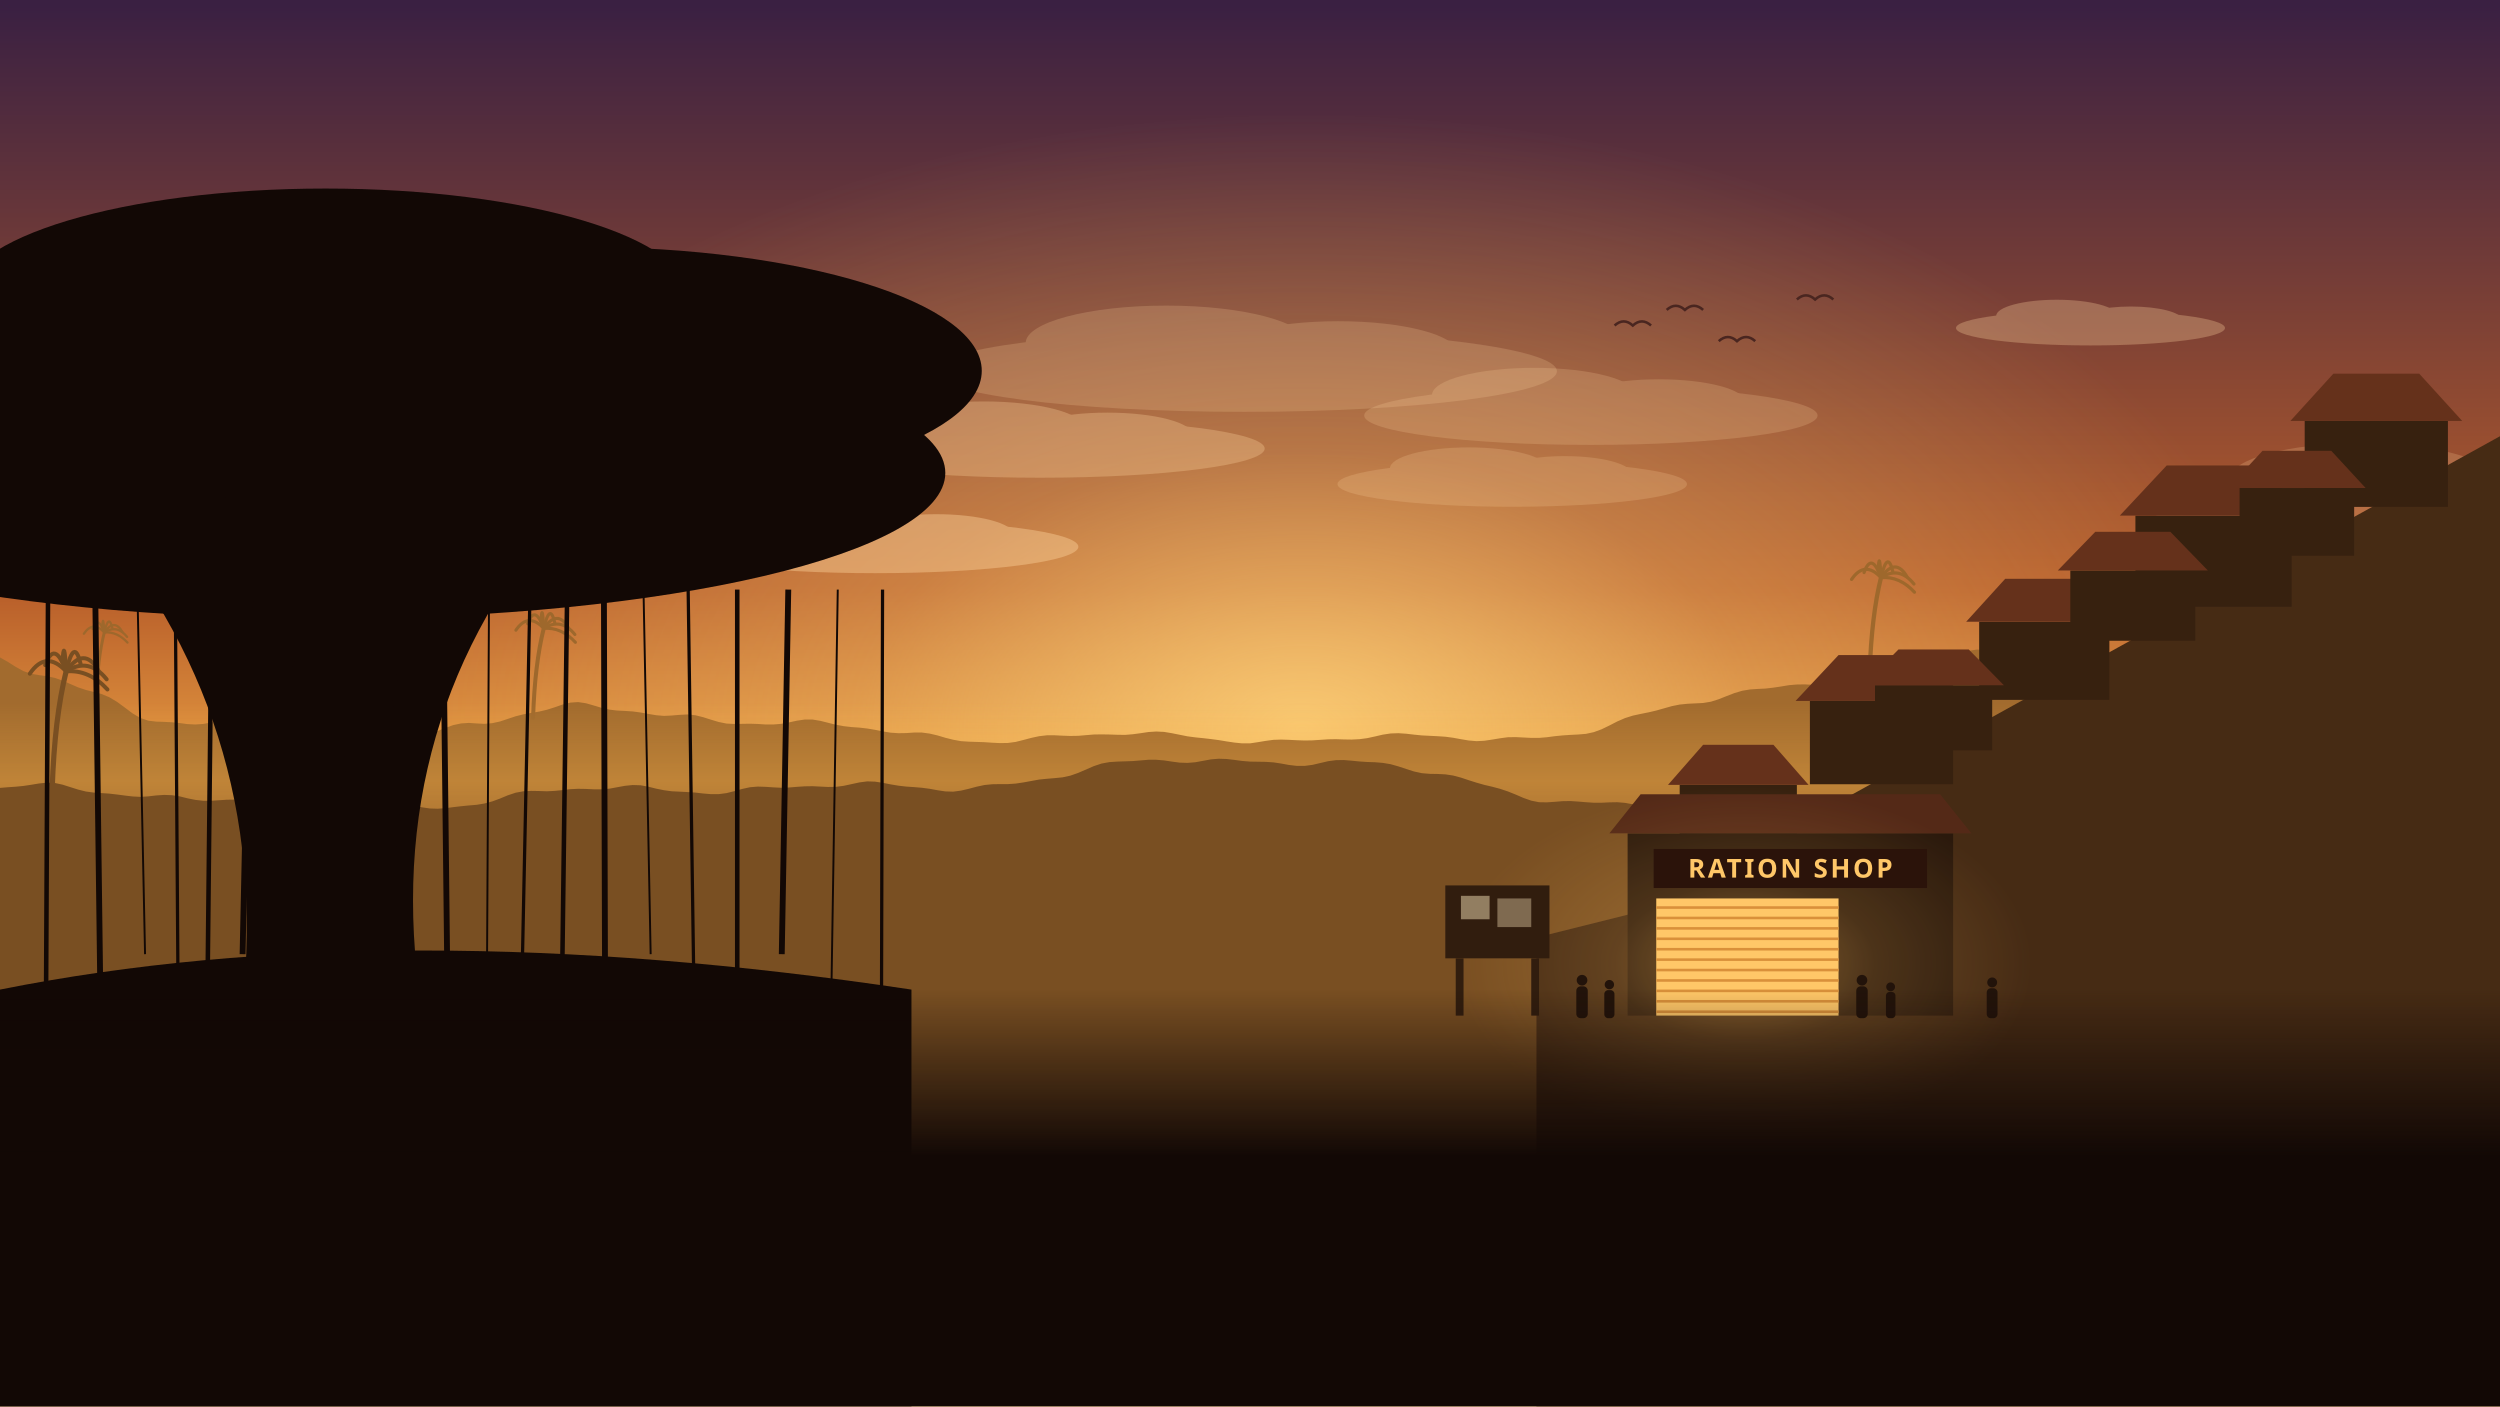
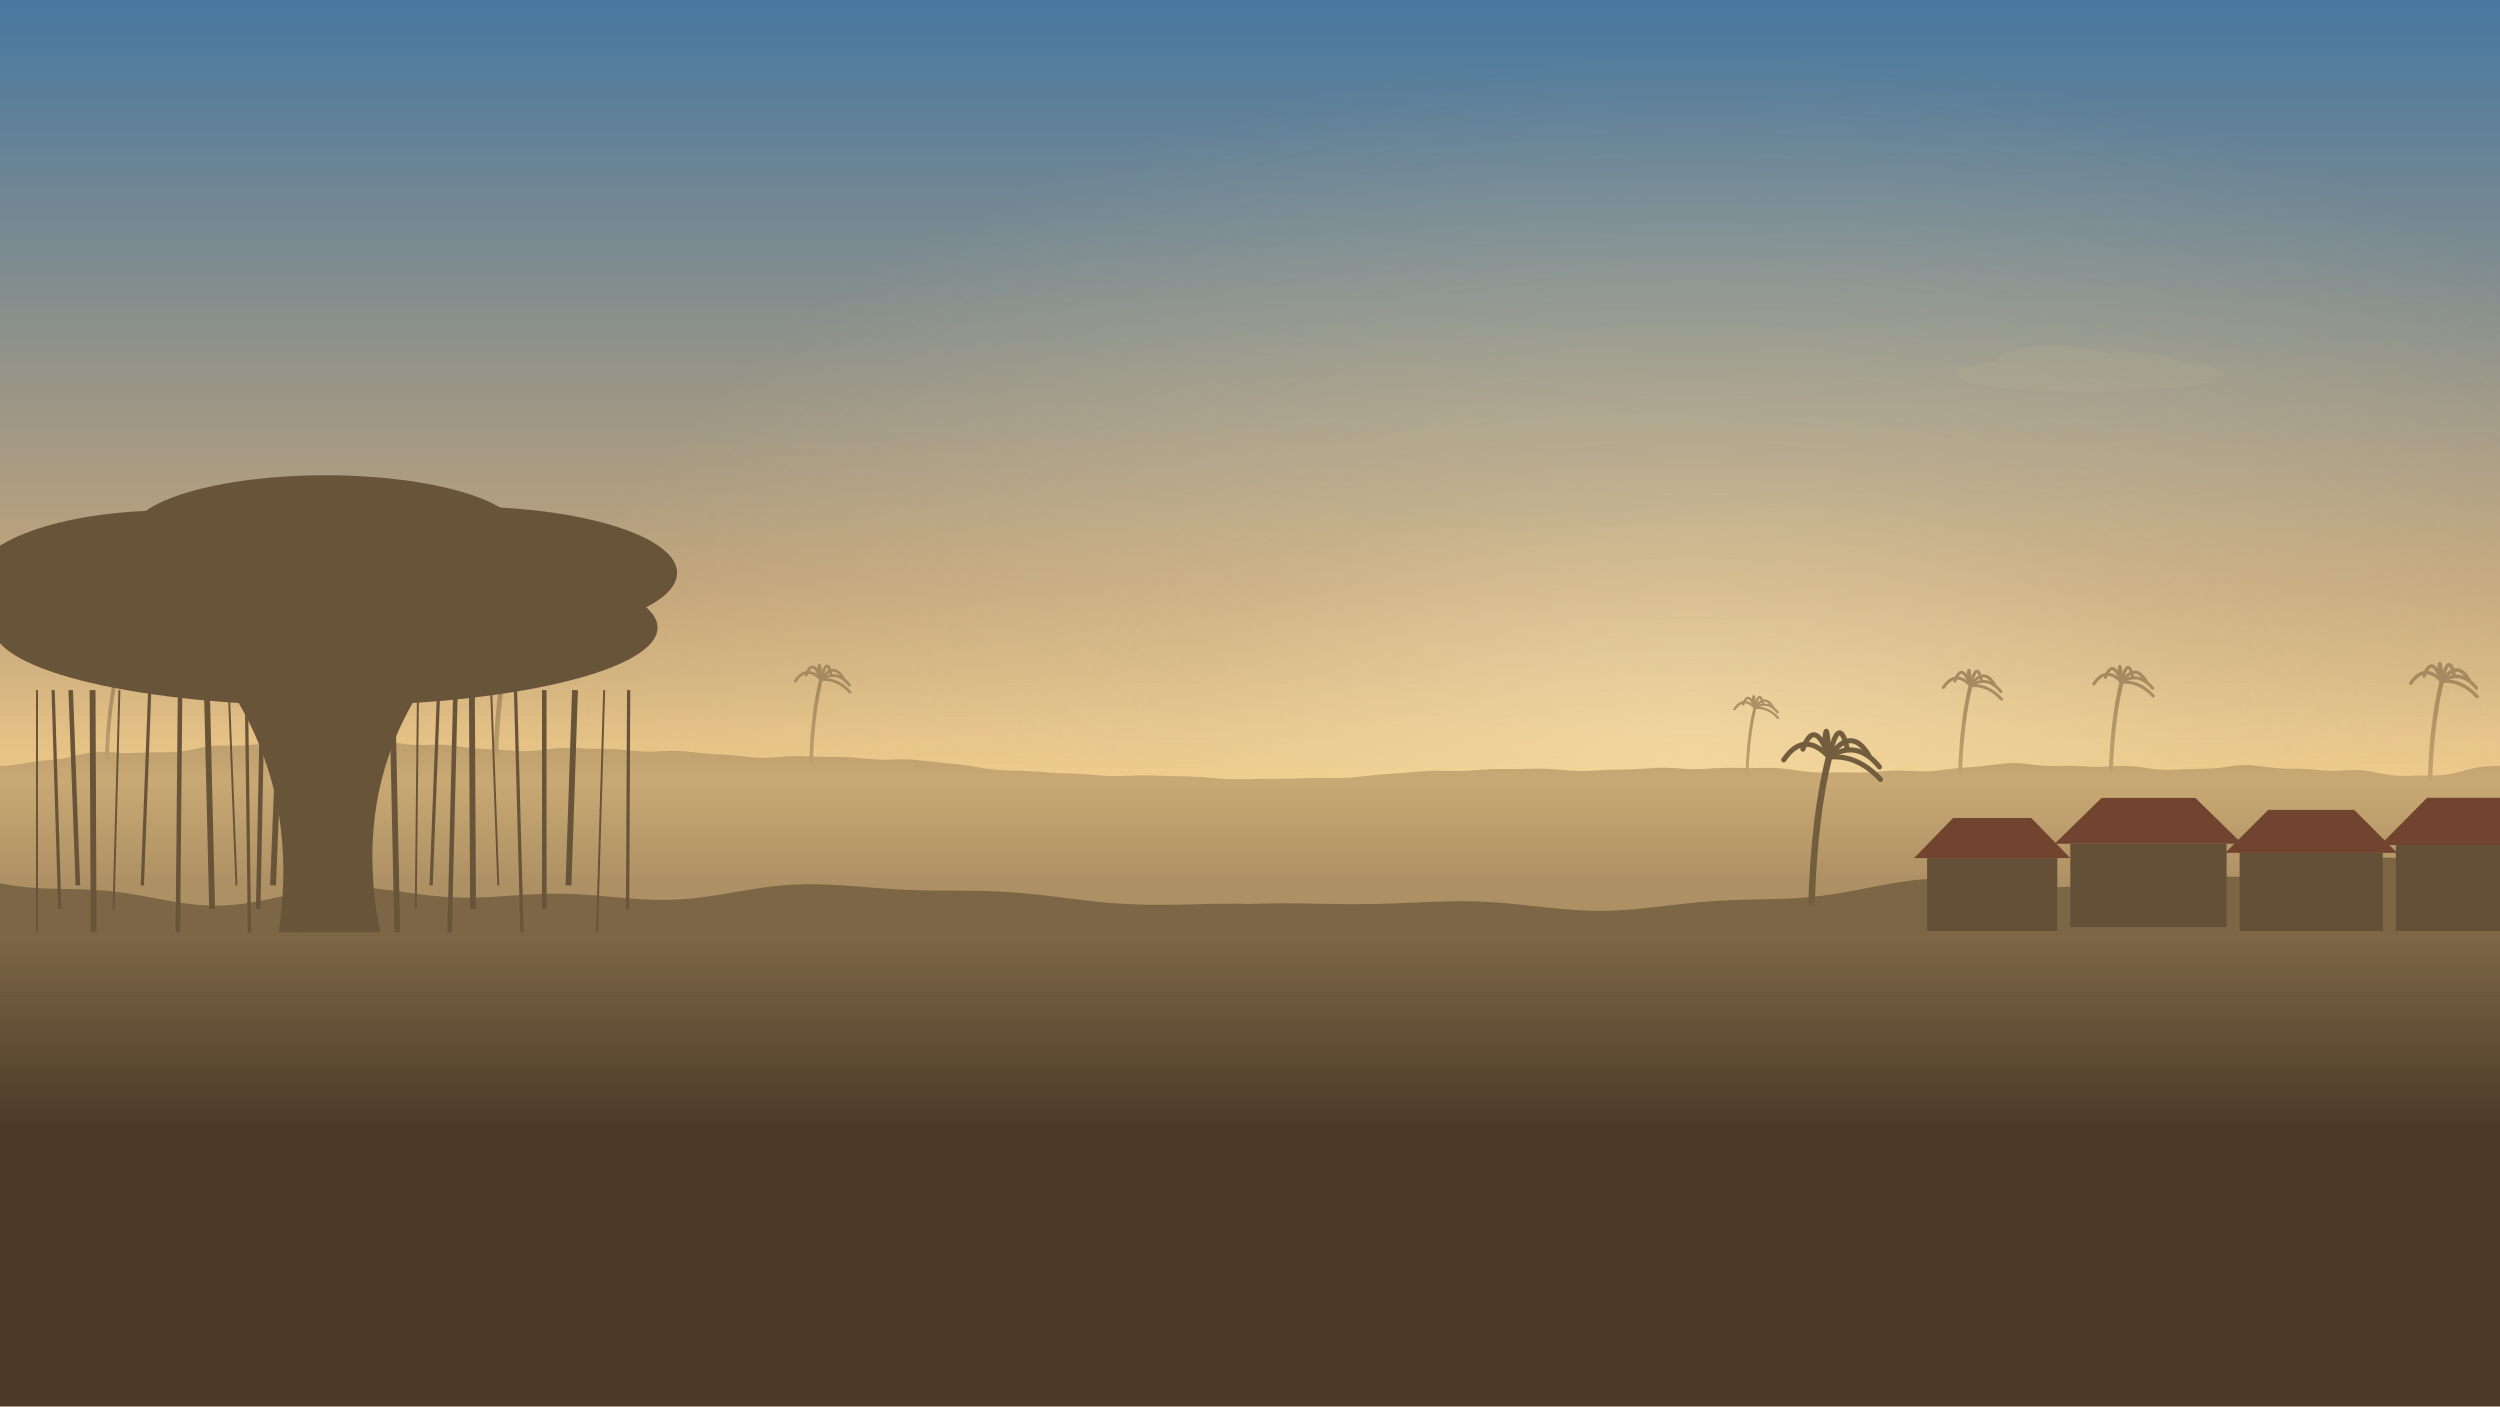
<svg xmlns="http://www.w3.org/2000/svg" width="1920" height="1080" viewBox="0 0 1920 1080">
  <defs>
    <linearGradient id="sky" x1="0" y1="0" x2="0" y2="1">
-       <stop offset="0" stop-color="#3a2042" />
-       <stop offset=".42" stop-color="#b85e2a" />
-       <stop offset=".6" stop-color="#f6b24a" />
-       <stop offset="1" stop-color="#f6b24a" />
+       <stop offset="0" stop-color="#4878a0" />
+       <stop offset=".42" stop-color="#c3a57a" />
+       <stop offset=".6" stop-color="#f2cd8a" />
+       <stop offset="1" stop-color="#f2cd8a" />
    </linearGradient>
    <radialGradient id="g1">
-       <stop offset="0" stop-color="#ffd47c" stop-opacity="0.85" />
-       <stop offset=".45" stop-color="#ffd47c" stop-opacity="0.297" />
-       <stop offset="1" stop-color="#ffd47c" stop-opacity="0" />
+       <stop offset="0" stop-color="#fff0c0" stop-opacity="0.55" />
+       <stop offset=".45" stop-color="#fff0c0" stop-opacity="0.193" />
+       <stop offset="1" stop-color="#fff0c0" stop-opacity="0" />
    </radialGradient>
    <linearGradient id="mi2" x1="0" y1="0" x2="0" y2="1">
-       <stop offset="0" stop-color="#f6b24a" stop-opacity="0" />
-       <stop offset=".5" stop-color="#f6b24a" stop-opacity="0.35" />
-       <stop offset="1" stop-color="#f6b24a" stop-opacity="0" />
+       <stop offset="0" stop-color="#f2cd8a" stop-opacity="0" />
+       <stop offset=".5" stop-color="#f2cd8a" stop-opacity="0.4" />
+       <stop offset="1" stop-color="#f2cd8a" stop-opacity="0" />
    </linearGradient>
-     <radialGradient id="g3">
-       <stop offset="0" stop-color="#ffc060" stop-opacity="0.45" />
-       <stop offset=".45" stop-color="#ffc060" stop-opacity="0.158" />
-       <stop offset="1" stop-color="#ffc060" stop-opacity="0" />
-     </radialGradient>
-     <linearGradient id="gr4" x1="0" y1="0" x2="0" y2="1">
-       <stop offset="0" stop-color="#120805" stop-opacity="0" />
-       <stop offset="0.4" stop-color="#120805" stop-opacity="1" />
-       <stop offset="1" stop-color="#120805" />
+     <linearGradient id="gr3" x1="0" y1="0" x2="0" y2="1">
+       <stop offset="0" stop-color="#4c3b28" stop-opacity="0" />
+       <stop offset="0.4" stop-color="#4c3b28" stop-opacity="1" />
+       <stop offset="1" stop-color="#4c3b28" />
    </linearGradient>
  </defs>
  <rect width="1920" height="1080" fill="url(#sky)" />
-   <ellipse cx="1000" cy="560" rx="760" ry="471.2" fill="url(#g1)" />
-   <g fill="#ffd7a0" opacity="0.3">
-     <ellipse cx="1605.5" cy="251.9" rx="103.3" ry="13.4" />
-     <ellipse cx="1579.6" cy="242.6" rx="46.5" ry="12.4" />
-     <ellipse cx="1636.5" cy="245.7" rx="39.3" ry="10.3" />
-   </g>
-   <g fill="#ffd7a0" opacity="0.2">
-     <ellipse cx="1221.8" cy="319.1" rx="174.1" ry="22.6" />
-     <ellipse cx="1178.2" cy="303.4" rx="78.4" ry="20.9" />
-     <ellipse cx="1274" cy="308.7" rx="66.2" ry="17.4" />
-   </g>
-   <g fill="#ffd7a0" opacity="0.2">
-     <ellipse cx="1161.4" cy="371.8" rx="134.2" ry="17.4" />
-     <ellipse cx="1127.9" cy="359.7" rx="60.4" ry="16.1" />
-     <ellipse cx="1201.7" cy="363.7" rx="51" ry="13.4" />
-   </g>
-   <g fill="#ffd7a0" opacity="0.2">
-     <ellipse cx="1869.2" cy="387.3" rx="223.2" ry="29" />
-     <ellipse cx="1813.4" cy="367.2" rx="100.4" ry="26.8" />
-     <ellipse cx="1936.1" cy="373.9" rx="84.8" ry="22.3" />
-   </g>
-   <g fill="#ffd7a0" opacity="0.3">
-     <ellipse cx="798.7" cy="344.5" rx="172.6" ry="22.4" />
-     <ellipse cx="755.5" cy="329" rx="77.7" ry="20.7" />
-     <ellipse cx="850.5" cy="334.2" rx="65.6" ry="17.3" />
-   </g>
-   <g fill="#ffd7a0" opacity="0.2">
-     <ellipse cx="955.7" cy="285.1" rx="240" ry="31.2" />
-     <ellipse cx="895.7" cy="263.5" rx="108" ry="28.8" />
-     <ellipse cx="1027.7" cy="270.7" rx="91.2" ry="24" />
-   </g>
-   <g fill="#ffd7a0" opacity="0.4">
-     <ellipse cx="672.1" cy="419.9" rx="156.1" ry="20.3" />
-     <ellipse cx="633.1" cy="405.8" rx="70.2" ry="18.7" />
-     <ellipse cx="719" cy="410.5" rx="59.3" ry="15.6" />
-   </g>
-   <path d="M1240 250 q7 -6.3 14 0 q7 -6.3 14 0" stroke="#4a2620" stroke-width="2" fill="none" />
-   <path d="M1280 238 q7 -6.3 14 0 q7 -6.3 14 0" stroke="#4a2620" stroke-width="2" fill="none" />
-   <path d="M1320 262 q7 -6.3 14 0 q7 -6.3 14 0" stroke="#4a2620" stroke-width="2" fill="none" />
-   <path d="M1380 230 q7 -6.3 14 0 q7 -6.3 14 0" stroke="#4a2620" stroke-width="2" fill="none" />
-   <path d="M0 1080 L0 504.9 L6 508.3 L12 512.1 L18 515.4 L24 517.5 L30 518.5 L36 519.3 L42 520.6 L48 522.7 L54 525.3 L60 527.9 L66 529.9 L72 531.4 L78 533 L84 535.5 L90 539.1 L96 543.5 L102 548 L108 551.5 L114 553.5 L120 554.2 L126 554.4 L132 554.7 L138 555.3 L144 556.1 L150 556.4 L156 556 L162 554.9 L168 554 L174 553.9 L180 555 L186 556.9 L192 559 L198 560.3 L204 560.5 L210 559.9 L216 559 L222 558.6 L228 558.7 L234 559.1 L240 559.2 L246 558.8 L252 557.9 L258 557.4 L264 557.8 L270 559.5 L276 561.9 L282 564.3 L288 565.9 L294 566.4 L300 566 L306 565.3 L312 564.8 L318 564.6 L324 564.2 L330 563.2 L336 561.4 L342 559.1 L348 556.9 L354 555.6 L360 555.2 L366 555.6 L372 555.9 L378 555.4 L384 554.1 L390 552.1 L396 550.1 L402 548.6 L408 547.5 L414 546.5 L420 545.1 L426 543.2 L432 541.1 L438 539.6 L444 539.2 L450 540.1 L456 541.8 L462 543.6 L468 545 L474 545.7 L480 546 L486 546.4 L492 547.2 L498 548.3 L504 549.3 L510 549.8 L516 549.5 L522 549 L528 548.7 L534 549.3 L540 550.8 L546 552.7 L552 554.5 L558 555.7 L564 556 L570 555.9 L576 555.8 L582 556 L588 556.4 L594 556.4 L600 555.9 L606 554.8 L612 553.5 L618 552.6 L624 552.6 L630 553.6 L636 555.1 L642 556.6 L648 557.7 L654 558.4 L660 558.8 L666 559.5 L672 560.5 L678 561.7 L684 562.7 L690 563.1 L696 563 L702 562.6 L708 562.6 L714 563.4 L720 564.8 L726 566.6 L732 568.1 L738 569.2 L744 569.6 L750 569.8 L756 570 L762 570.4 L768 570.7 L774 570.6 L780 569.8 L786 568.3 L792 566.7 L798 565.4 L804 564.7 L810 564.7 L816 565 L822 565.2 L828 565.1 L834 564.6 L840 564.1 L846 564 L852 564.1 L858 564.3 L864 564.4 L870 563.9 L876 563.1 L882 562.2 L888 561.8 L894 562.1 L900 563.1 L906 564.3 L912 565.5 L918 566.3 L924 566.9 L930 567.6 L936 568.4 L942 569.4 L948 570.3 L954 570.9 L960 570.9 L966 570 L972 569 L978 568.2 L984 568 L990 568.2 L996 568.5 L1002 568.7 L1008 568.6 L1014 568.2 L1020 567.8 L1026 567.7 L1032 567.9 L1038 568 L1044 567.7 L1050 566.9 L1056 565.6 L1062 564.2 L1068 563.3 L1074 563.1 L1080 563.5 L1086 564.2 L1092 564.8 L1098 565.1 L1104 565.4 L1110 565.8 L1116 566.6 L1122 567.7 L1128 568.7 L1134 569.2 L1140 568.9 L1146 568 L1152 567 L1158 566.2 L1164 566.1 L1170 566.4 L1176 566.7 L1182 566.7 L1188 566.2 L1194 565.4 L1200 564.8 L1206 564.4 L1212 564.1 L1218 563.6 L1224 562.3 L1230 560.1 L1236 557.2 L1242 554.1 L1248 551.5 L1254 549.6 L1260 548.3 L1266 547.1 L1272 545.7 L1278 544 L1284 542.3 L1290 541.1 L1296 540.5 L1302 540.2 L1308 539.9 L1314 538.9 L1320 537 L1326 534.6 L1332 532.3 L1338 530.5 L1344 529.5 L1350 529.1 L1356 528.8 L1362 528.1 L1368 527.2 L1374 526.2 L1380 525.7 L1386 525.6 L1392 525.9 L1398 525.7 L1404 524.6 L1410 522.5 L1416 519.6 L1422 516.6 L1428 514.2 L1434 512.5 L1440 511.3 L1446 510.1 L1452 508.6 L1458 506.9 L1464 505.4 L1470 504.6 L1476 504.6 L1482 505 L1488 505.3 L1494 504.8 L1500 503.3 L1506 501.4 L1512 499.8 L1518 498.9 L1524 499 L1530 499.8 L1536 500.5 L1542 501.1 L1548 501.5 L1554 502.3 L1560 503.9 L1566 506.3 L1572 509 L1578 511.2 L1584 512.4 L1590 512.3 L1596 511.4 L1602 510.5 L1608 510.1 L1614 510.3 L1620 510.7 L1626 510.8 L1632 510.3 L1638 509.5 L1644 509 L1650 509.2 L1656 510.2 L1662 511.4 L1668 512 L1674 511.5 L1680 509.7 L1686 507.4 L1692 505.2 L1698 503.8 L1704 503.3 L1710 503.1 L1716 502.7 L1722 502 L1728 501.4 L1734 501.4 L1740 502.6 L1746 504.8 L1752 507.5 L1758 509.6 L1764 510.6 L1770 510.4 L1776 509.5 L1782 508.9 L1788 508.9 L1794 509.5 L1800 510.2 L1806 510.4 L1812 510 L1818 509.4 L1824 509.3 L1830 510.3 L1836 512.1 L1842 514.1 L1848 515.3 L1854 515.1 L1860 513.5 L1866 511.3 L1872 509.3 L1878 508.1 L1884 507.4 L1890 506.9 L1896 506 L1902 504.7 L1908 503.6 L1914 503.5 L1920 504.9 L1920 1080 Z" fill="#a26b2e" />
-   <g stroke="#9e682c" fill="none" stroke-linecap="round">
-     <path d="M74.1 535.925 Q75.1 505.8 80.1 485.7" stroke-width="2.3" />
+   <ellipse cx="1300" cy="600" rx="900" ry="558" fill="url(#g1)" />
+   <g fill="#b7af92" opacity="0.2">
+     <ellipse cx="1605.5" cy="287.2" rx="103.3" ry="13.4" />
+     <ellipse cx="1579.6" cy="277.9" rx="46.5" ry="12.4" />
+     <ellipse cx="1636.5" cy="281" rx="39.3" ry="10.3" />
+   </g>
+   <g fill="#b7af92" opacity="0.1">
+     <ellipse cx="1221.8" cy="344.2" rx="174.1" ry="22.6" />
+     <ellipse cx="1178.2" cy="328.6" rx="78.4" ry="20.9" />
+     <ellipse cx="1274" cy="333.8" rx="66.2" ry="17.4" />
+   </g>
+   <g fill="#b7af92" opacity="0.1">
+     <ellipse cx="1161.4" cy="389" rx="134.2" ry="17.4" />
+     <ellipse cx="1127.9" cy="376.9" rx="60.4" ry="16.1" />
+     <ellipse cx="1201.7" cy="380.9" rx="51" ry="13.4" />
+   </g>
+   <path d="M0 1080 L0 588.2 L6 588 L12 587.3 L18 586.4 L24 585.3 L30 584.5 L36 583.9 L42 583.4 L48 582.6 L54 581.4 L60 579.9 L66 578.6 L72 577.6 L78 577.4 L84 577.6 L90 578.1 L96 578.4 L102 578.3 L108 578.1 L114 577.8 L120 577.7 L126 577.7 L132 577.7 L138 577.3 L144 576.4 L150 575.2 L156 573.9 L162 573 L168 572.6 L174 572.6 L180 572.7 L186 572.6 L192 572.1 L198 571.5 L204 570.9 L210 570.6 L216 570.4 L222 570.1 L228 569.6 L234 568.7 L240 567.6 L246 566.6 L252 566.1 L258 566.1 L264 566.7 L270 567.3 L276 567.9 L282 568.3 L288 568.7 L294 569.2 L300 569.9 L306 570.8 L312 571.6 L318 572.1 L324 572.2 L330 572 L336 571.9 L342 572 L348 572.6 L354 573.5 L360 574.3 L366 574.9 L372 575.3 L378 575.5 L384 575.8 L390 576.2 L396 576.7 L402 576.9 L408 576.8 L414 576.3 L420 575.5 L426 574.8 L432 574.4 L438 574.4 L444 574.6 L450 575 L456 575.1 L462 575.2 L468 575.3 L474 575.5 L480 576 L486 576.6 L492 577.1 L498 577.3 L504 577.1 L510 576.8 L516 576.6 L522 576.8 L528 577.2 L534 577.9 L540 578.5 L546 579 L552 579.4 L558 579.7 L564 580.2 L570 580.8 L576 581.5 L582 581.9 L588 582 L594 581.7 L600 581.3 L606 580.8 L612 580.7 L618 580.8 L624 581 L630 581.2 L636 581.3 L642 581.3 L648 581.4 L654 581.7 L660 582.2 L666 582.8 L672 583.2 L678 583.4 L684 583.4 L690 583.2 L696 583.2 L702 583.5 L708 584.1 L714 584.7 L720 585.4 L726 586.1 L732 586.6 L738 587.3 L744 588.1 L750 589.1 L756 590.1 L762 590.9 L768 591.4 L774 591.7 L780 591.8 L786 592 L792 592.3 L798 592.7 L804 593.2 L810 593.6 L816 593.9 L822 594.1 L828 594.3 L834 594.7 L840 595.2 L846 595.7 L852 596 L858 596 L864 595.9 L870 595.7 L876 595.5 L882 595.6 L888 595.7 L894 595.9 L900 596.1 L906 596.2 L912 596.3 L918 596.6 L924 596.9 L930 597.4 L936 597.9 L942 598.3 L948 598.4 L954 598.4 L960 598.4 L966 598.2 L972 598.1 L978 598.1 L984 598.1 L990 598 L996 597.8 L1002 597.6 L1008 597.5 L1014 597.5 L1020 597.5 L1026 597.6 L1032 597.5 L1038 597.1 L1044 596.5 L1050 595.9 L1056 595.2 L1062 594.7 L1068 594.3 L1074 593.9 L1080 593.4 L1086 592.9 L1092 592.4 L1098 592 L1104 591.9 L1110 592 L1116 592.1 L1122 592.1 L1128 591.8 L1134 591.4 L1140 591 L1146 590.7 L1152 590.6 L1158 590.6 L1164 590.6 L1170 590.5 L1176 590.4 L1182 590.3 L1188 590.4 L1194 590.8 L1200 591.3 L1206 591.8 L1212 592.1 L1218 592.1 L1224 591.8 L1230 591.5 L1236 591.2 L1242 591.1 L1248 591 L1254 590.8 L1260 590.5 L1266 590.1 L1272 589.7 L1278 589.6 L1284 589.8 L1290 590.2 L1296 590.6 L1302 590.7 L1308 590.6 L1314 590.2 L1320 589.9 L1326 589.7 L1332 589.7 L1338 589.8 L1344 589.9 L1350 589.8 L1356 589.7 L1362 589.7 L1368 590.1 L1374 590.8 L1380 591.7 L1386 592.5 L1392 593.1 L1398 593.3 L1404 593.3 L1410 593.2 L1416 593.2 L1422 593.3 L1428 593.3 L1434 593.2 L1440 592.8 L1446 592.3 L1452 591.9 L1458 591.7 L1464 591.9 L1470 592.2 L1476 592.4 L1482 592.3 L1488 591.8 L1494 591 L1500 590.3 L1506 589.7 L1512 589.3 L1518 588.8 L1524 588.2 L1530 587.5 L1536 586.7 L1542 586.1 L1548 586 L1554 586.4 L1560 587.1 L1566 587.8 L1572 588.2 L1578 588.3 L1584 588.2 L1590 588.1 L1596 588.3 L1602 588.6 L1608 588.9 L1614 588.9 L1620 588.6 L1626 588.3 L1632 588.2 L1638 588.5 L1644 589.2 L1650 590.1 L1656 590.9 L1662 591.2 L1668 591.2 L1674 590.9 L1680 590.6 L1686 590.5 L1692 590.4 L1698 590.2 L1704 589.7 L1710 588.9 L1716 588.1 L1722 587.6 L1728 587.6 L1734 588.2 L1740 589 L1746 589.7 L1752 590.2 L1758 590.3 L1764 590.3 L1770 590.5 L1776 590.9 L1782 591.5 L1788 591.9 L1794 591.9 L1800 591.7 L1806 591.4 L1812 591.4 L1818 592 L1824 593.1 L1830 594.3 L1836 595.3 L1842 595.8 L1848 595.9 L1854 595.7 L1860 595.6 L1866 595.6 L1872 595.5 L1878 595 L1884 594 L1890 592.5 L1896 590.9 L1902 589.5 L1908 588.7 L1914 588.4 L1920 588.2 L1920 1080 Z" fill="#ad9064" />
+   <g stroke="#a5895f" fill="none" stroke-linecap="round">
+     <path d="M82.1 581.503 Q83.4 542.2 90 516.1" stroke-width="2.9" />
+     <g stroke-width="2.3">
+       <path d="M90 516.1 Q78.6 503.9 69.6 517.4" />
+       <path d="M90 516.1 Q83.4 498 78.2 512.6" />
+       <path d="M90 516.1 Q88.8 495.8 87.9 510.9" />
+       <path d="M90 516.1 Q94.4 496.7 98 511.6" />
+       <path d="M90 516.1 Q100 501.6 108 515.5" />
+       <path d="M90 516.1 Q102.6 507.9 112.7 520.5" />
+       <path d="M90 516.1 Q102.9 515 113.2 526.2" />
+     </g>
+   </g>
+   <g stroke="#a5895f" fill="none" stroke-linecap="round">
+     <path d="M217.6 574.334 Q219.2 527.5 227 496.2" stroke-width="3.5" />
+     <g stroke-width="2.7">
+       <path d="M227 496.2 Q213.5 481.8 202.7 497.8" />
+       <path d="M227 496.2 Q219.2 474.6 213 492.1" />
+       <path d="M227 496.2 Q225.7 472.1 224.6 490" />
+       <path d="M227 496.2 Q232.4 473.2 236.6 490.9" />
+       <path d="M227 496.2 Q239 479 248.6 495.5" />
+       <path d="M227 496.2 Q242.1 486.5 254.2 501.5" />
+       <path d="M227 496.2 Q242.4 494.9 254.7 508.3" />
+     </g>
+   </g>
+   <g stroke="#a5895f" fill="none" stroke-linecap="round">
+     <path d="M380.8 579.613 Q382.4 531.6 390.4 499.6" stroke-width="3.6" />
+     <g stroke-width="2.8">
+       <path d="M390.4 499.6 Q376.6 484.8 365.5 501.2" />
+       <path d="M390.4 499.6 Q382.4 477.5 376 495.4" />
+       <path d="M390.4 499.6 Q389 474.9 387.9 493.3" />
+       <path d="M390.4 499.6 Q395.9 476 400.3 494.2" />
+       <path d="M390.4 499.6 Q402.7 482 412.5 498.9" />
+       <path d="M390.4 499.6 Q405.9 489.7 418.2 505.1" />
+       <path d="M390.4 499.6 Q406.2 498.3 418.8 512" />
+     </g>
+   </g>
+   <g stroke="#a5895f" fill="none" stroke-linecap="round">
+     <path d="M622.9 584.952 Q624.2 547.1 630.5 521.9" stroke-width="2.8" />
+     <g stroke-width="2.2">
+       <path d="M630.5 521.9 Q619.6 510.2 610.8 523.1" />
+       <path d="M630.5 521.9 Q624.2 504.4 619.1 518.5" />
+       <path d="M630.5 521.9 Q629.4 502.4 628.5 516.9" />
+       <path d="M630.5 521.9 Q634.8 503.3 638.3 517.6" />
+       <path d="M630.5 521.9 Q640.2 508 647.9 521.3" />
+       <path d="M630.5 521.9 Q642.7 514 652.4 526.2" />
+       <path d="M630.5 521.9 Q642.9 520.8 652.9 531.6" />
+     </g>
+   </g>
+   <g stroke="#a5895f" fill="none" stroke-linecap="round">
+     <path d="M1341.7 593.874 Q1342.7 563.7 1347.8 543.6" stroke-width="2.3" />
    <g stroke-width="1.8">
-       <path d="M80.1 485.7 Q71.4 476.4 64.4 486.7" />
-       <path d="M80.1 485.7 Q75.1 471.8 71.1 483" />
-       <path d="M80.1 485.7 Q79.2 470.2 78.5 481.7" />
-       <path d="M80.1 485.7 Q83.5 470.9 86.3 482.3" />
-       <path d="M80.1 485.7 Q87.8 474.6 94 485.3" />
-       <path d="M80.1 485.7 Q89.8 479.4 97.6 489.1" />
-       <path d="M80.1 485.7 Q90 484.9 97.9 493.5" />
-     </g>
-   </g>
-   <g stroke="#9e682c" fill="none" stroke-linecap="round">
-     <path d="M270.4 563.601 Q271.8 523.3 278.5 496.5" stroke-width="3" />
+       <path d="M1347.8 543.6 Q1339.1 534.4 1332.1 544.6" />
+       <path d="M1347.8 543.6 Q1342.7 529.8 1338.7 541" />
+       <path d="M1347.8 543.6 Q1346.9 528.1 1346.2 539.7" />
+       <path d="M1347.8 543.6 Q1351.2 528.8 1353.9 540.2" />
+       <path d="M1347.8 543.6 Q1355.5 532.6 1361.6 543.2" />
+       <path d="M1347.8 543.6 Q1357.5 537.4 1365.2 547.1" />
+       <path d="M1347.8 543.6 Q1357.7 542.8 1365.6 551.4" />
+     </g>
+   </g>
+   <g stroke="#a5895f" fill="none" stroke-linecap="round">
+     <path d="M1505.3 593.75 Q1506.7 553.5 1513.4 526.6" stroke-width="3" />
    <g stroke-width="2.3">
-       <path d="M278.5 496.5 Q266.8 484.1 257.5 497.8" />
-       <path d="M278.5 496.5 Q271.8 477.9 266.4 492.9" />
-       <path d="M278.5 496.5 Q277.3 475.8 276.4 491.2" />
-       <path d="M278.5 496.5 Q283.1 476.7 286.7 491.9" />
-       <path d="M278.5 496.5 Q288.7 481.7 297 495.9" />
-       <path d="M278.5 496.5 Q291.4 488.1 301.8 501.1" />
-       <path d="M278.5 496.5 Q291.7 495.4 302.3 506.9" />
-     </g>
-   </g>
-   <g stroke="#9e682c" fill="none" stroke-linecap="round">
-     <path d="M409.4 551.271 Q410.7 510.1 417.6 482.6" stroke-width="3.1" />
+       <path d="M1513.4 526.6 Q1501.8 514.2 1492.5 528" />
+       <path d="M1513.4 526.6 Q1506.7 508.1 1501.3 523.1" />
+       <path d="M1513.4 526.6 Q1512.2 505.9 1511.3 521.3" />
+       <path d="M1513.4 526.6 Q1518 506.9 1521.7 522.1" />
+       <path d="M1513.4 526.6 Q1523.7 511.8 1531.9 526.1" />
+       <path d="M1513.4 526.6 Q1526.4 518.3 1536.7 531.2" />
+       <path d="M1513.4 526.6 Q1526.6 525.5 1537.2 537" />
+     </g>
+   </g>
+   <g stroke="#a5895f" fill="none" stroke-linecap="round">
+     <path d="M1621.1 592.574 Q1622.5 551.4 1629.4 523.9" stroke-width="3.1" />
    <g stroke-width="2.4">
-       <path d="M417.6 482.6 Q405.7 469.9 396.2 484" />
-       <path d="M417.6 482.6 Q410.7 463.7 405.2 479" />
-       <path d="M417.6 482.6 Q416.4 461.4 415.4 477.2" />
-       <path d="M417.6 482.6 Q422.3 462.4 426 478" />
-       <path d="M417.6 482.6 Q428.1 467.5 436.5 482.1" />
-       <path d="M417.6 482.6 Q430.9 474.1 441.5 487.3" />
-       <path d="M417.6 482.6 Q431.1 481.5 441.9 493.3" />
-     </g>
-   </g>
-   <g stroke="#9e682c" fill="none" stroke-linecap="round">
-     <path d="M1435.9 516.113 Q1437.4 472.6 1444.6 443.6" stroke-width="3.3" />
-     <g stroke-width="2.5">
-       <path d="M1444.6 443.6 Q1432.1 430.2 1422 445" />
-       <path d="M1444.6 443.6 Q1437.4 423.5 1431.6 439.7" />
-       <path d="M1444.6 443.6 Q1443.4 421.2 1442.4 437.8" />
-       <path d="M1444.6 443.6 Q1449.6 422.2 1453.6 438.7" />
-       <path d="M1444.6 443.6 Q1455.7 427.6 1464.6 443" />
-       <path d="M1444.6 443.6 Q1458.6 434.5 1469.9 448.5" />
-       <path d="M1444.6 443.6 Q1458.9 442.4 1470.3 454.8" />
-     </g>
-   </g>
-   <g stroke="#9e682c" fill="none" stroke-linecap="round">
-     <path d="M1668.7 516.029 Q1669.8 481.4 1675.6 458.4" stroke-width="2.6" />
-     <g stroke-width="2">
-       <path d="M1675.6 458.4 Q1665.6 447.7 1657.6 459.5" />
-       <path d="M1675.6 458.4 Q1669.8 442.4 1665.2 455.3" />
-       <path d="M1675.6 458.4 Q1674.6 440.5 1673.8 453.8" />
-       <path d="M1675.6 458.4 Q1679.5 441.4 1682.7 454.4" />
-       <path d="M1675.6 458.4 Q1684.4 445.6 1691.5 457.9" />
-       <path d="M1675.6 458.4 Q1686.7 451.2 1695.6 462.3" />
-       <path d="M1675.6 458.4 Q1687 457.4 1696 467.3" />
-     </g>
-   </g>
-   <g stroke="#9e682c" fill="none" stroke-linecap="round">
-     <path d="M1868 514.548 Q1869.2 478.4 1875.3 454.3" stroke-width="2.7" />
-     <g stroke-width="2.1">
-       <path d="M1875.3 454.3 Q1864.8 443.2 1856.5 455.5" />
-       <path d="M1875.3 454.3 Q1869.2 437.6 1864.4 451.1" />
-       <path d="M1875.3 454.3 Q1874.2 435.7 1873.4 449.5" />
-       <path d="M1875.3 454.3 Q1879.4 436.5 1882.7 450.2" />
-       <path d="M1875.3 454.3 Q1884.5 441 1891.9 453.8" />
-       <path d="M1875.3 454.3 Q1886.9 446.8 1896.2 458.4" />
-       <path d="M1875.3 454.3 Q1887.1 453.3 1896.6 463.6" />
-     </g>
-   </g>
-   <rect x="0" y="540" width="1920" height="120" fill="url(#mi2)" />
-   <path d="M0 1080 L0 605.1 L6 604.6 L12 604.2 L18 603.6 L24 602.7 L30 601.7 L36 601.1 L42 601.3 L48 602.6 L54 604.5 L60 606.4 L66 607.9 L72 608.7 L78 609.1 L84 609.5 L90 610.2 L96 611 L102 611.7 L108 612 L114 611.6 L120 610.9 L126 610.5 L132 610.7 L138 611.6 L144 613.1 L150 614.3 L156 615 L162 615 L168 614.6 L174 614.2 L180 614.1 L186 614.1 L192 614.1 L198 613.6 L204 612.6 L210 611.4 L216 610.6 L222 610.8 L228 611.8 L234 613.4 L240 615 L246 616.1 L252 616.7 L258 617.1 L264 617.6 L270 618.4 L276 619.3 L282 619.9 L288 620 L294 619.4 L300 618.5 L306 617.9 L312 618 L318 618.8 L324 620 L330 620.9 L336 621.1 L342 620.7 L348 619.9 L354 619.2 L360 618.6 L366 618.1 L372 617.1 L378 615.5 L384 613.3 L390 610.8 L396 608.8 L402 607.7 L408 607.4 L414 607.5 L420 607.7 L426 607.4 L432 606.8 L438 606.1 L444 605.8 L450 605.9 L456 606.2 L462 606.2 L468 605.7 L474 604.6 L480 603.5 L486 602.9 L492 603.1 L498 604.2 L504 605.7 L510 606.9 L516 607.7 L522 608 L528 608.3 L534 608.7 L540 609.4 L546 609.9 L552 609.9 L558 609.1 L564 607.6 L570 605.9 L576 604.6 L582 604.1 L588 604.3 L594 604.7 L600 605 L606 604.8 L612 604.3 L618 603.9 L624 603.8 L630 604.1 L636 604.4 L642 604.3 L648 603.5 L654 602.2 L660 600.9 L666 600.1 L672 600.3 L678 601.2 L684 602.4 L690 603.4 L696 604.1 L702 604.5 L708 605 L714 605.8 L720 606.9 L726 607.8 L732 608 L738 607.2 L744 605.8 L750 604.2 L756 602.9 L762 602.3 L768 602.2 L774 602.2 L780 601.8 L786 600.9 L792 599.8 L798 598.7 L804 598.1 L810 597.6 L816 597 L822 595.7 L828 593.6 L834 591 L840 588.4 L846 586.4 L852 585.3 L858 584.9 L864 584.7 L870 584.5 L876 584 L882 583.5 L888 583.5 L894 584 L900 584.9 L906 585.7 L912 585.9 L918 585.4 L924 584.3 L930 583.2 L936 582.7 L942 582.9 L948 583.6 L954 584.4 L960 584.9 L966 585 L972 585.1 L978 585.5 L984 586.4 L990 587.5 L996 588.2 L1002 588.2 L1008 587.4 L1014 586 L1020 584.6 L1026 583.8 L1032 583.7 L1038 584.2 L1044 584.8 L1050 585.2 L1056 585.4 L1062 585.9 L1068 586.9 L1074 588.6 L1080 590.6 L1086 592.5 L1092 593.8 L1098 594.3 L1104 594.4 L1110 594.7 L1116 595.6 L1122 597.2 L1128 599.2 L1134 601.1 L1140 602.8 L1146 604.2 L1152 605.8 L1158 607.8 L1164 610.2 L1170 612.8 L1176 614.9 L1182 616.1 L1188 616.2 L1194 615.8 L1200 615.3 L1206 615.2 L1212 615.6 L1218 616.1 L1224 616.5 L1230 616.5 L1236 616.2 L1242 616.1 L1248 616.6 L1254 617.7 L1260 618.9 L1266 619.8 L1272 619.9 L1278 619.2 L1284 618.2 L1290 617.3 L1296 617 L1302 617.3 L1308 618 L1314 618.5 L1320 618.8 L1326 619.1 L1332 619.7 L1338 621 L1344 622.9 L1350 624.9 L1356 626.5 L1362 627.3 L1368 627.2 L1374 626.6 L1380 626.1 L1386 626 L1392 626.2 L1398 626.5 L1404 626.5 L1410 626.1 L1416 625.5 L1422 625.3 L1428 625.6 L1434 626.5 L1440 627.6 L1446 628.1 L1452 627.8 L1458 626.7 L1464 625.4 L1470 624.2 L1476 623.6 L1482 623.4 L1488 623.4 L1494 623.3 L1500 623 L1506 622.8 L1512 623.1 L1518 624.4 L1524 626.3 L1530 628.5 L1536 630.2 L1542 631.2 L1548 631.6 L1554 631.6 L1560 631.9 L1566 632.6 L1572 633.6 L1578 634.5 L1584 635 L1590 635.1 L1596 635.2 L1602 635.7 L1608 636.8 L1614 638.4 L1620 639.9 L1626 640.8 L1632 640.8 L1638 639.9 L1644 638.6 L1650 637.5 L1656 636.7 L1662 636 L1668 635.1 L1674 633.9 L1680 632.3 L1686 630.9 L1692 630 L1698 630 L1704 630.6 L1710 631.3 L1716 631.6 L1722 631.2 L1728 630.1 L1734 629 L1740 628.1 L1746 627.7 L1752 627.4 L1758 627 L1764 626.2 L1770 625.1 L1776 624.2 L1782 623.9 L1788 624.3 L1794 625.3 L1800 626.3 L1806 626.6 L1812 626.1 L1818 624.9 L1824 623.4 L1830 622.1 L1836 621 L1842 620 L1848 618.5 L1854 616.6 L1860 614.3 L1866 612.2 L1872 610.8 L1878 610.2 L1884 610.2 L1890 610.3 L1896 609.9 L1902 608.9 L1908 607.5 L1914 606.1 L1920 605.1 L1920 1080 Z" fill="#794f22" />
-   <g stroke="#794f22" fill="none" stroke-linecap="round">
-     <path d="M40.1 605.149 Q41.9 551.4 50.8 515.6" stroke-width="4" />
-     <g stroke-width="3.1">
-       <path d="M50.8 515.6 Q35.3 499 22.9 517.4" />
-       <path d="M50.8 515.6 Q41.9 490.9 34.7 510.8" />
-       <path d="M50.8 515.6 Q49.2 487.9 48 508.5" />
-       <path d="M50.8 515.6 Q56.9 489.2 61.8 509.5" />
-       <path d="M50.8 515.6 Q64.5 495.8 75.5 514.8" />
-       <path d="M50.8 515.6 Q68.1 504.4 81.9 521.7" />
-       <path d="M50.8 515.6 Q68.4 514.1 82.5 529.5" />
-     </g>
-   </g>
-   <g stroke="#794f22" fill="none" stroke-linecap="round">
-     <path d="M1471.5 628.009 Q1473.3 574.2 1482.2 538.2" stroke-width="4" />
-     <g stroke-width="3.1">
-       <path d="M1482.2 538.2 Q1466.7 521.6 1454.2 540" />
-       <path d="M1482.2 538.2 Q1473.3 513.4 1466.1 533.5" />
-       <path d="M1482.2 538.2 Q1480.7 510.5 1479.4 531.1" />
-       <path d="M1482.2 538.2 Q1488.4 511.8 1493.3 532.1" />
-       <path d="M1482.2 538.2 Q1496 518.4 1507 537.5" />
-       <path d="M1482.2 538.2 Q1499.6 527.1 1513.4 544.4" />
-       <path d="M1482.2 538.2 Q1499.9 536.8 1514.1 552.1" />
-     </g>
-   </g>
-   <g stroke="#794f22" fill="none" stroke-linecap="round">
-     <path d="M1820 628.387 Q1822.3 559.4 1833.8 513.3" stroke-width="5.2" />
-     <g stroke-width="4">
-       <path d="M1833.8 513.3 Q1813.9 492 1797.9 515.6" />
-       <path d="M1833.8 513.3 Q1822.3 481.5 1813.1 507.2" />
-       <path d="M1833.8 513.3 Q1831.8 477.8 1830.2 504.2" />
-       <path d="M1833.8 513.3 Q1841.7 479.4 1848 505.5" />
-       <path d="M1833.8 513.3 Q1851.4 487.9 1865.5 512.3" />
-       <path d="M1833.8 513.3 Q1856 499 1873.8 521.2" />
-       <path d="M1833.8 513.3 Q1856.5 511.4 1874.6 531.1" />
-     </g>
-   </g>
-   <path d="M1180 1080 L1180 720 L1260 700 L1920 335 L1920 1080 Z" fill="#462b14" />
-   <g>
-     <rect x="1290" y="602.8" width="90" height="56" fill="#37210f" />
-     <path d="M1281 602.8 L1308 572 L1362 572 L1389 602.8 Z" fill="#65311b" />
-   </g>
-   <g>
-     <rect x="1390" y="538.3" width="110" height="64" fill="#37210f" />
-     <path d="M1379 538.3 L1412 503.1 L1478 503.1 L1511 538.3 Z" fill="#65311b" />
-   </g>
-   <g>
-     <rect x="1520" y="477.5" width="100" height="60" fill="#37210f" />
-     <path d="M1510 477.5 L1540 444.5 L1600 444.5 L1630 477.5 Z" fill="#65311b" />
-   </g>
-   <g>
-     <rect x="1640" y="396" width="120" height="70" fill="#37210f" />
-     <path d="M1628 396 L1664 357.5 L1736 357.5 L1772 396 Z" fill="#65311b" />
-   </g>
-   <g>
-     <rect x="1770" y="323.3" width="110" height="66" fill="#37210f" />
-     <path d="M1759 323.3 L1792 287 L1858 287 L1891 323.3 Z" fill="#65311b" />
-   </g>
-   <g>
-     <rect x="1440" y="526.3" width="90" height="50" fill="#37210f" />
-     <path d="M1431 526.3 L1458 498.8 L1512 498.8 L1539 526.3 Z" fill="#65311b" />
-   </g>
-   <g>
-     <rect x="1590" y="438.1" width="96" height="54" fill="#37210f" />
-     <path d="M1580.4 438.1 L1609.2 408.4 L1666.8 408.4 L1695.6 438.1 Z" fill="#65311b" />
-   </g>
-   <g>
-     <rect x="1720" y="374.8" width="88" height="52" fill="#37210f" />
-     <path d="M1711.2 374.8 L1737.6 346.2 L1790.4 346.2 L1816.8 374.8 Z" fill="#65311b" />
-   </g>
-   <rect x="1250" y="640" width="250" height="140" fill="#2b190c" />
-   <path d="M1236 640 L1514 640 L1490 610 L1260 610 Z" fill="#542917" />
-   <ellipse cx="1340" cy="740" rx="220" ry="136.4" fill="url(#g3)" />
-   <rect x="1272" y="690" width="140" height="90" fill="#ffc768" />
-   <rect x="1272" y="696" width="140" height="2" fill="#d9903a" />
-   <rect x="1272" y="704" width="140" height="2" fill="#d9903a" />
-   <rect x="1272" y="712" width="140" height="2" fill="#d9903a" />
-   <rect x="1272" y="720" width="140" height="2" fill="#d9903a" />
-   <rect x="1272" y="728" width="140" height="2" fill="#d9903a" />
-   <rect x="1272" y="736" width="140" height="2" fill="#d9903a" />
-   <rect x="1272" y="744" width="140" height="2" fill="#d9903a" />
-   <rect x="1272" y="752" width="140" height="2" fill="#d9903a" />
-   <rect x="1272" y="760" width="140" height="2" fill="#d9903a" />
-   <rect x="1272" y="768" width="140" height="2" fill="#d9903a" />
-   <rect x="1272" y="776" width="140" height="2" fill="#d9903a" />
-   <rect x="1270" y="652" width="210" height="30" fill="#2b130a" />
-   <text x="1375" y="674" font-family="sans-serif" font-size="20" font-weight="700" text-anchor="middle" fill="#ffc768" letter-spacing="2">RATION SHOP</text>
-   <rect x="1110" y="680" width="80" height="56" fill="#311d0e" />
-   <rect x="1118" y="736" width="6" height="44" fill="#311d0e" />
-   <rect x="1176" y="736" width="6" height="44" fill="#311d0e" />
-   <rect x="1122" y="688" width="22" height="18" fill="#f4dfb4" opacity=".5" />
-   <rect x="1150" y="690" width="26" height="22" fill="#f4dfb4" opacity=".4" />
-   <g fill="#22130a">
-     <circle cx="1215" cy="752.8" r="4.1" />
-     <rect x="1210.6" y="757.5" width="8.8" height="24.5" rx="3.4" />
-   </g>
-   <g fill="#22130a">
-     <circle cx="1236" cy="756.2" r="3.6" />
-     <rect x="1232.1" y="760.4" width="7.8" height="21.6" rx="3" />
-   </g>
-   <g fill="#22130a">
-     <circle cx="1430" cy="752.8" r="4.1" />
-     <rect x="1425.6" y="757.5" width="8.8" height="24.5" rx="3.4" />
-   </g>
-   <g fill="#22130a">
-     <circle cx="1452" cy="757.9" r="3.4" />
-     <rect x="1448.4" y="761.8" width="7.3" height="20.2" rx="2.8" />
-   </g>
-   <g fill="#22130a">
-     <circle cx="1530" cy="754.5" r="3.8" />
-     <rect x="1525.8" y="759" width="8.3" height="23" rx="3.2" />
-   </g>
-   <g fill="#120805">
-     <path d="M182.8 800 Q216.4 576 82 408 L418 408 Q283.6 576 328.4 800 Z" />
-     <ellipse cx="250" cy="363.2" rx="476" ry="112" />
-     <ellipse cx="26" cy="296" rx="280" ry="100.8" />
-     <ellipse cx="446" cy="284.8" rx="308" ry="95.2" />
-     <ellipse cx="250" cy="228.8" rx="280" ry="84" />
-     <g stroke="#120805" fill="none">
-       <path d="M-166.6 452.8 L-166.6 800" stroke-width="1.5" />
-       <path d="M-138.6 452.8 L-133.5 766.4" stroke-width="2.5" />
-       <path d="M-109.5 452.8 L-104 732.8" stroke-width="3.5" />
-       <path d="M-77.1 452.8 L-76.3 800" stroke-width="4.5" />
-       <path d="M-40.9 452.8 L-45.4 766.4" stroke-width="1.5" />
-       <path d="M-2 452.8 L-7.7 732.8" stroke-width="2.5" />
-       <path d="M36.9 452.8 L35.2 800" stroke-width="3.5" />
-       <path d="M73.1 452.8 L77.1 766.4" stroke-width="4.5" />
-       <path d="M105.5 452.8 L111.4 732.8" stroke-width="1.5" />
-       <path d="M134.6 452.8 L137 800" stroke-width="2.5" />
-       <path d="M162.6 452.8 L159.3 766.4" stroke-width="3.5" />
-       <path d="M192.3 452.8 L186.3 732.8" stroke-width="4.5" />
-       <path d="M225.6 452.8 L222.4 800" stroke-width="1.5" />
-       <path d="M262.6 452.8 L265.2 766.4" stroke-width="2.5" />
-       <path d="M301.7 452.8 L307.7 732.8" stroke-width="3.5" />
-       <path d="M340.2 452.8 L344.1 800" stroke-width="4.5" />
-       <path d="M375.6 452.8 L373.9 766.4" stroke-width="1.5" />
-       <path d="M407.1 452.8 L401.3 732.8" stroke-width="2.5" />
-       <path d="M435.6 452.8 L431.1 800" stroke-width="3.5" />
-       <path d="M463.8 452.8 L464.7 766.4" stroke-width="4.5" />
-       <path d="M494.2 452.8 L499.7 732.8" stroke-width="1.5" />
-       <path d="M528.5 452.8 L533.5 800" stroke-width="2.5" />
-       <path d="M566.2 452.8 L566.2 766.4" stroke-width="3.5" />
-       <path d="M605.4 452.8 L600.4 732.8" stroke-width="4.5" />
-       <path d="M643.4 452.8 L637.9 800" stroke-width="1.5" />
-       <path d="M677.8 452.8 L677 766.4" stroke-width="2.5" />
-     </g>
-   </g>
-   <path d="M0 760 Q300 700 700 760 L700 1080 L0 1080 Z" fill="#120805" />
-   <rect x="0" y="760" width="1920" height="320" fill="url(#gr4)" />
+       <path d="M1629.4 523.9 Q1617.5 511.2 1608 525.3" />
+       <path d="M1629.4 523.9 Q1622.5 505 1617 520.3" />
+       <path d="M1629.4 523.9 Q1628.2 502.7 1627.2 518.5" />
+       <path d="M1629.4 523.9 Q1634.1 503.7 1637.8 519.3" />
+       <path d="M1629.4 523.9 Q1639.9 508.8 1648.3 523.4" />
+       <path d="M1629.4 523.9 Q1642.6 515.4 1653.2 528.6" />
+       <path d="M1629.4 523.9 Q1642.9 522.8 1653.7 534.6" />
+     </g>
+   </g>
+   <g stroke="#a5895f" fill="none" stroke-linecap="round">
+     <path d="M1866.2 599.577 Q1867.7 553.7 1875.3 523.2" stroke-width="3.4" />
+     <g stroke-width="2.7">
+       <path d="M1875.3 523.2 Q1862.1 509.1 1851.5 524.7" />
+       <path d="M1875.3 523.2 Q1867.7 502.1 1861.6 519.1" />
+       <path d="M1875.3 523.2 Q1874 499.6 1872.9 517.1" />
+       <path d="M1875.3 523.2 Q1880.6 500.7 1884.7 518" />
+       <path d="M1875.3 523.2 Q1887 506.3 1896.4 522.5" />
+       <path d="M1875.3 523.2 Q1890.1 513.7 1901.9 528.4" />
+       <path d="M1875.3 523.2 Q1890.4 521.9 1902.4 535" />
+     </g>
+   </g>
+   <rect x="0" y="520" width="1920" height="160" fill="url(#mi2)" />
+   <path d="M0 1080 L0 678.3 L6 679.5 L12 680.4 L18 681.2 L24 681.7 L30 682.1 L36 682.4 L42 682.5 L48 682.7 L54 682.8 L60 682.9 L66 683.1 L72 683.4 L78 683.8 L84 684.3 L90 685 L96 685.8 L102 686.8 L108 687.8 L114 688.9 L120 690 L126 691.1 L132 692.2 L138 693.2 L144 694 L150 694.7 L156 695.2 L162 695.5 L168 695.5 L174 695.3 L180 694.8 L186 694.2 L192 693.3 L198 692.2 L204 691.1 L210 689.8 L216 688.5 L222 687.2 L228 685.9 L234 684.7 L240 683.7 L246 682.8 L252 682.1 L258 681.6 L264 681.3 L270 681.3 L276 681.4 L282 681.8 L288 682.3 L294 683 L300 683.7 L306 684.5 L312 685.4 L318 686.2 L324 687 L330 687.7 L336 688.3 L342 688.8 L348 689.1 L354 689.3 L360 689.4 L366 689.3 L372 689.1 L378 688.8 L384 688.4 L390 688 L396 687.6 L402 687.2 L408 686.9 L414 686.6 L420 686.4 L426 686.4 L432 686.4 L438 686.5 L444 686.8 L450 687.2 L456 687.6 L462 688.1 L468 688.7 L474 689.2 L480 689.7 L486 690.2 L492 690.6 L498 690.9 L504 691.1 L510 691.1 L516 691 L522 690.7 L528 690.3 L534 689.7 L540 689 L546 688.1 L552 687.2 L558 686.2 L564 685.2 L570 684.2 L576 683.2 L582 682.3 L588 681.4 L594 680.7 L600 680.1 L606 679.6 L612 679.3 L618 679.1 L624 679.1 L630 679.2 L636 679.4 L642 679.7 L648 680 L654 680.5 L660 680.9 L666 681.4 L672 681.9 L678 682.3 L684 682.7 L690 683.1 L696 683.4 L702 683.6 L708 683.8 L714 683.9 L720 684 L726 684 L732 684 L738 684.1 L744 684.1 L750 684.2 L756 684.3 L762 684.5 L768 684.8 L774 685.1 L780 685.5 L786 686 L792 686.6 L798 687.2 L804 687.9 L810 688.6 L816 689.4 L822 690.1 L828 690.8 L834 691.6 L840 692.2 L846 692.9 L852 693.4 L858 693.9 L864 694.2 L870 694.5 L876 694.7 L882 694.9 L888 694.9 L894 694.9 L900 694.8 L906 694.7 L912 694.6 L918 694.5 L924 694.3 L930 694.2 L936 694.1 L942 694.1 L948 694 L954 694.1 L960 694.2 L966 694 L972 693.9 L978 693.8 L984 693.7 L990 693.8 L996 693.8 L1002 693.9 L1008 694 L1014 694.1 L1020 694.2 L1026 694.3 L1032 694.3 L1038 694.4 L1044 694.3 L1050 694.3 L1056 694.2 L1062 694.1 L1068 693.9 L1074 693.7 L1080 693.4 L1086 693.2 L1092 692.9 L1098 692.7 L1104 692.5 L1110 692.3 L1116 692.2 L1122 692.1 L1128 692.2 L1134 692.3 L1140 692.6 L1146 692.9 L1152 693.3 L1158 693.8 L1164 694.4 L1170 695 L1176 695.7 L1182 696.3 L1188 697 L1194 697.6 L1200 698.2 L1206 698.6 L1212 699 L1218 699.3 L1224 699.5 L1230 699.5 L1236 699.4 L1242 699.2 L1248 698.8 L1254 698.4 L1260 697.8 L1266 697.2 L1272 696.5 L1278 695.8 L1284 695.1 L1290 694.4 L1296 693.8 L1302 693.2 L1308 692.6 L1314 692.2 L1320 691.8 L1326 691.5 L1332 691.2 L1338 691 L1344 690.9 L1350 690.8 L1356 690.6 L1362 690.5 L1368 690.3 L1374 690.1 L1380 689.7 L1386 689.3 L1392 688.8 L1398 688.1 L1404 687.3 L1410 686.4 L1416 685.4 L1422 684.3 L1428 683.2 L1434 682 L1440 680.8 L1446 679.7 L1452 678.6 L1458 677.6 L1464 676.7 L1470 675.9 L1476 675.4 L1482 675 L1488 674.8 L1494 674.7 L1500 674.9 L1506 675.2 L1512 675.7 L1518 676.3 L1524 677 L1530 677.7 L1536 678.5 L1542 679.2 L1548 679.9 L1554 680.5 L1560 681 L1566 681.3 L1572 681.5 L1578 681.4 L1584 681.3 L1590 680.9 L1596 680.4 L1602 679.7 L1608 679 L1614 678.1 L1620 677.2 L1626 676.3 L1632 675.5 L1638 674.6 L1644 673.9 L1650 673.3 L1656 672.7 L1662 672.4 L1668 672.2 L1674 672.1 L1680 672.1 L1686 672.2 L1692 672.4 L1698 672.7 L1704 672.9 L1710 673.2 L1716 673.3 L1722 673.4 L1728 673.4 L1734 673.1 L1740 672.8 L1746 672.2 L1752 671.5 L1758 670.6 L1764 669.5 L1770 668.3 L1776 667 L1782 665.7 L1788 664.3 L1794 663 L1800 661.8 L1806 660.7 L1812 659.8 L1818 659.1 L1824 658.7 L1830 658.6 L1836 658.7 L1842 659.2 L1848 659.9 L1854 660.9 L1860 662.2 L1866 663.6 L1872 665.3 L1878 667 L1884 668.8 L1890 670.6 L1896 672.4 L1902 674.1 L1908 675.7 L1914 677.1 L1920 678.3 L1920 1080 Z" fill="#7d6646" />
+   <g>
+     <rect x="1480" y="659" width="100" height="56" fill="#645037" />
+     <path d="M1470 659 L1500 628.2 L1560 628.2 L1590 659 Z" fill="#70442e" />
+   </g>
+   <g>
+     <rect x="1590" y="648" width="120" height="64" fill="#645037" />
+     <path d="M1578 648 L1614 612.8 L1686 612.8 L1722 648 Z" fill="#70442e" />
+   </g>
+   <g>
+     <rect x="1720" y="655" width="110" height="60" fill="#645037" />
+     <path d="M1709 655 L1742 622 L1808 622 L1841 655 Z" fill="#70442e" />
+   </g>
+   <g>
+     <rect x="1840" y="649" width="120" height="66" fill="#645037" />
+     <path d="M1828 649 L1864 612.7 L1936 612.7 L1972 649 Z" fill="#70442e" />
+   </g>
+   <g fill="#685439">
+     <path d="M214 716 Q232 596 160 506 L340 506 Q268 596 292 716 Z" />
+     <ellipse cx="250" cy="482" rx="255" ry="60" />
+     <ellipse cx="130" cy="446" rx="150" ry="54" />
+     <ellipse cx="355" cy="440" rx="165" ry="51" />
+     <ellipse cx="250" cy="410" rx="150" ry="45" />
+     <g stroke="#685439" fill="none">
+       <path d="M28.4 530 L28.4 716" stroke-width="1.5" />
+       <path d="M40.8 530 L45.9 698" stroke-width="2.5" />
+       <path d="M54.3 530 L59.8 680" stroke-width="3.5" />
+       <path d="M71.1 530 L71.9 716" stroke-width="4.5" />
+       <path d="M91.7 530 L87.2 698" stroke-width="1.5" />
+       <path d="M115 530 L109.3 680" stroke-width="2.5" />
+       <path d="M138.3 530 L136.6 716" stroke-width="3.5" />
+       <path d="M158.9 530 L162.9 698" stroke-width="4.5" />
+       <path d="M175.7 530 L181.6 680" stroke-width="1.5" />
+       <path d="M189.2 530 L191.6 716" stroke-width="2.5" />
+       <path d="M201.6 530 L198.3 698" stroke-width="3.5" />
+       <path d="M215.7 530 L209.7 680" stroke-width="4.5" />
+       <path d="M233.4 530 L230.2 716" stroke-width="1.5" />
+       <path d="M254.8 530 L257.4 698" stroke-width="2.5" />
+       <path d="M278.3 530 L284.3 680" stroke-width="3.5" />
+       <path d="M301.2 530 L305.1 716" stroke-width="4.5" />
+       <path d="M321 530 L319.3 698" stroke-width="1.5" />
+       <path d="M336.9 530 L331.1 680" stroke-width="2.5" />
+       <path d="M349.8 530 L345.3 716" stroke-width="3.5" />
+       <path d="M362.4 530 L363.3 698" stroke-width="4.5" />
+       <path d="M377.2 530 L382.7 680" stroke-width="1.5" />
+       <path d="M395.9 530 L400.9 716" stroke-width="2.5" />
+       <path d="M418 530 L418 698" stroke-width="3.5" />
+       <path d="M441.6 530 L436.6 680" stroke-width="4.5" />
+       <path d="M464 530 L458.5 716" stroke-width="1.5" />
+       <path d="M482.8 530 L482 698" stroke-width="2.5" />
+     </g>
+   </g>
+   <g stroke="#725d3f" fill="none" stroke-linecap="round">
+     <path d="M1391.3 692.823 Q1393.5 625.9 1404.7 581.4" stroke-width="5" />
+     <g stroke-width="3.9">
+       <path d="M1404.7 581.4 Q1385.4 560.7 1369.9 583.6" />
+       <path d="M1404.7 581.4 Q1393.5 550.5 1384.6 575.4" />
+       <path d="M1404.7 581.4 Q1402.7 546.9 1401.2 572.5" />
+       <path d="M1404.7 581.4 Q1412.3 548.5 1418.4 573.8" />
+       <path d="M1404.7 581.4 Q1421.7 556.8 1435.4 580.4" />
+       <path d="M1404.7 581.4 Q1426.2 567.5 1443.4 589" />
+       <path d="M1404.7 581.4 Q1426.6 579.5 1444.2 598.6" />
+     </g>
+   </g>
+   <rect x="0" y="720" width="1920" height="360" fill="url(#gr3)" />
</svg>
